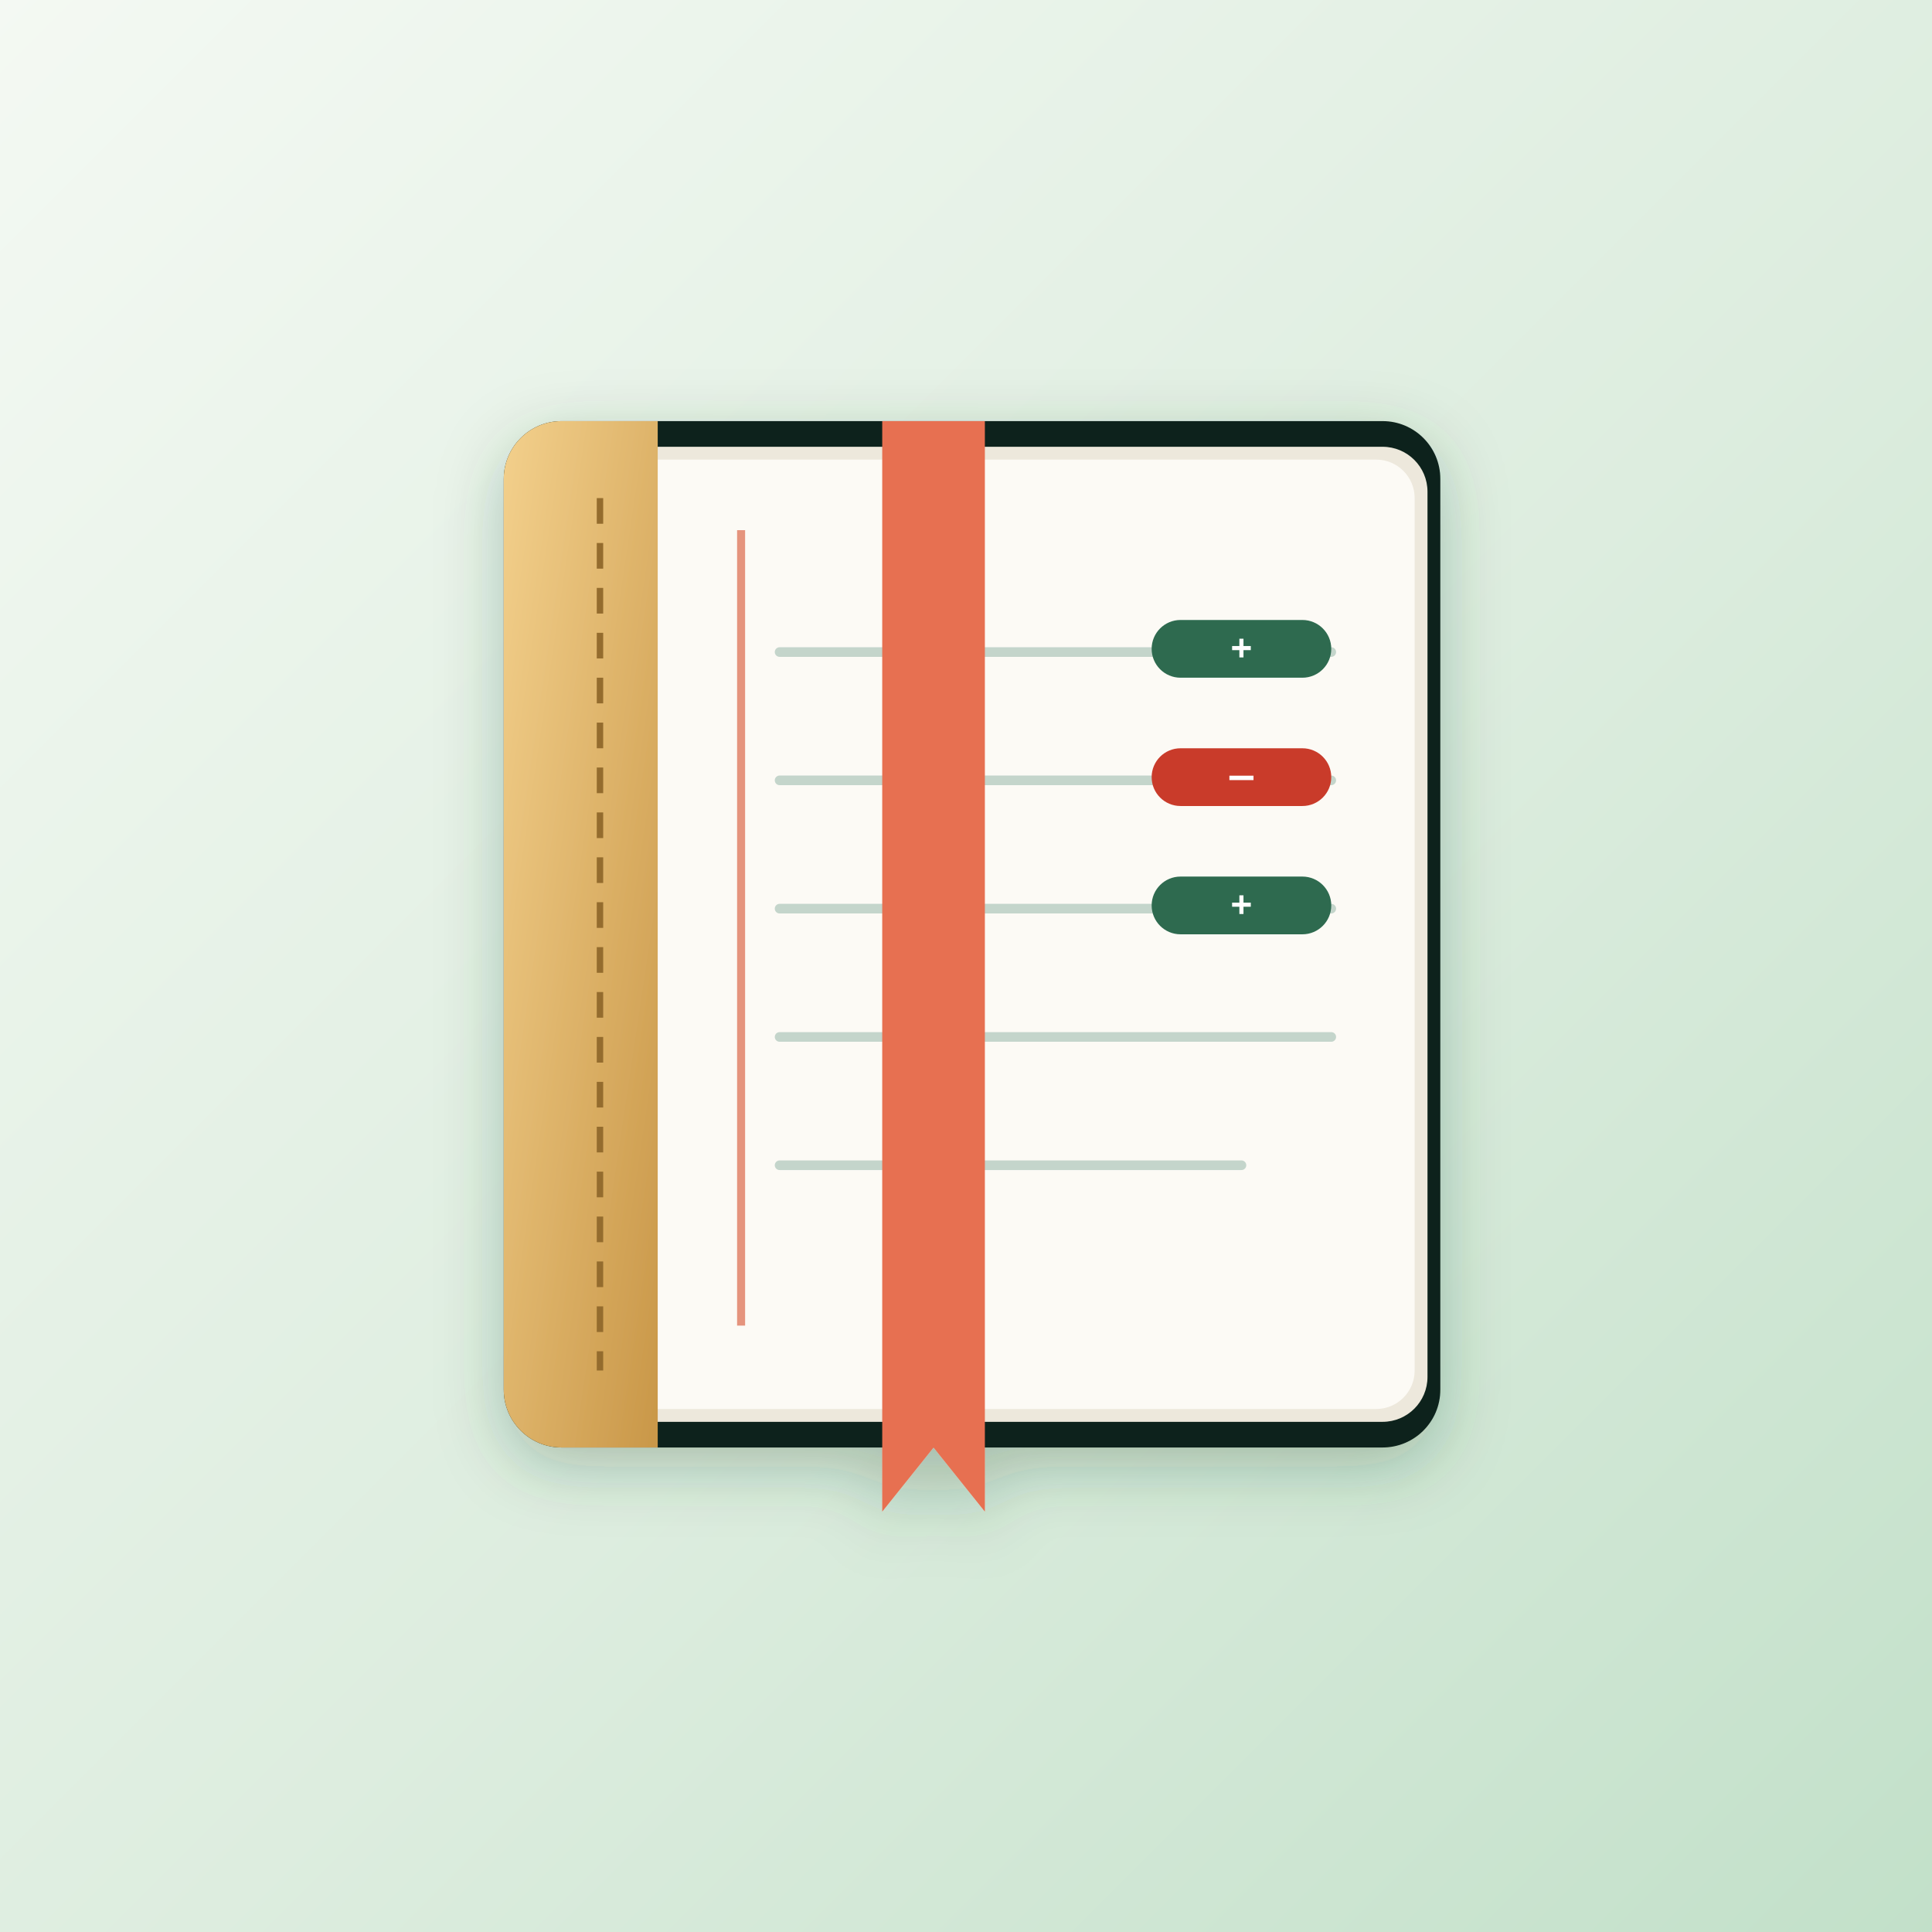
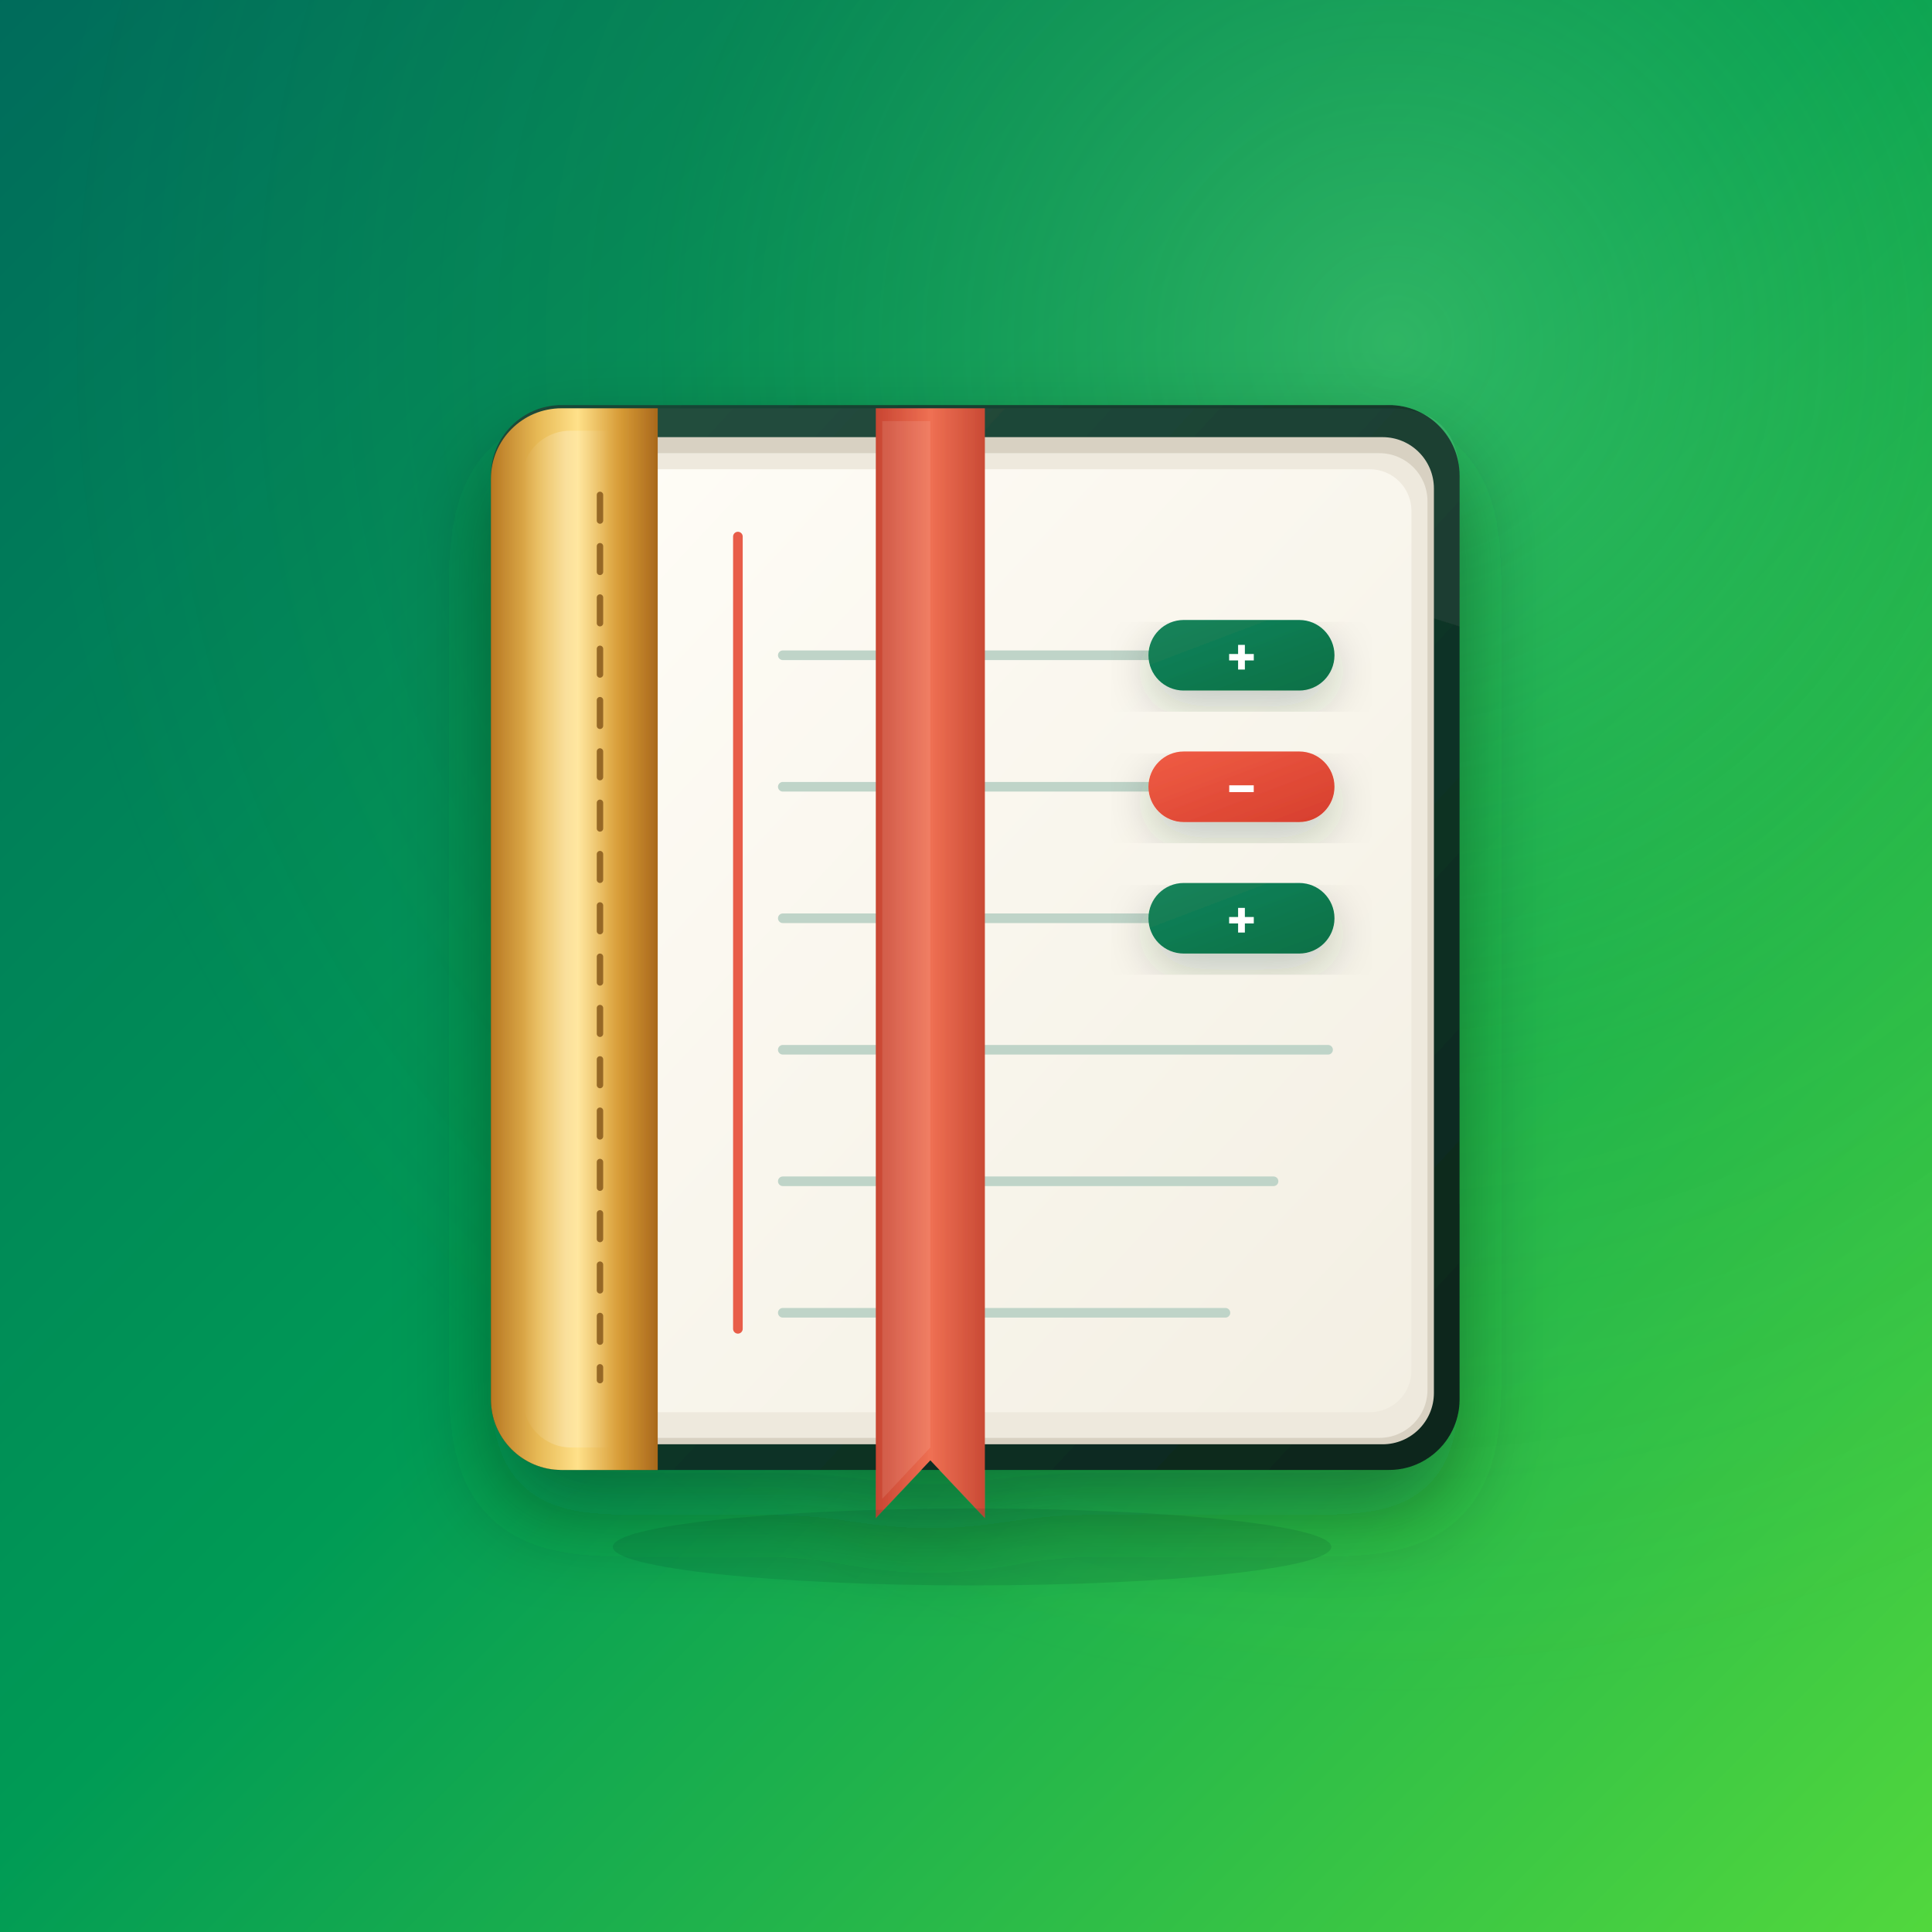
<svg xmlns="http://www.w3.org/2000/svg" viewBox="0 0 512 512" width="512" height="512">
  <defs>
-     <linearGradient id="bgGradMaskLight" x1="0%" y1="0%" x2="100%" y2="100%">
-       <stop offset="0%" stop-color="#f4f9f3" />
-       <stop offset="55%" stop-color="#ddeddf" />
-       <stop offset="100%" stop-color="#c2e0c9" />
+     <linearGradient id="bgGradient" x1="0%" y1="0%" x2="100%" y2="100%">
+       <stop offset="0%" stop-color="#006B5B" />
+       <stop offset="48%" stop-color="#009B55" />
+       <stop offset="100%" stop-color="#52D83D" />
    </linearGradient>
-     <linearGradient id="goldGradMaskLight" x1="0%" y1="0%" x2="100%" y2="100%">
-       <stop offset="0%" stop-color="#f3d08c" />
-       <stop offset="100%" stop-color="#c99748" />
+     <radialGradient id="bgGlow" cx="72%" cy="18%" r="70%">
+       <stop offset="0%" stop-color="#A8FF8A" stop-opacity="0.28" />
+       <stop offset="55%" stop-color="#52D83D" stop-opacity="0.08" />
+       <stop offset="100%" stop-color="#52D83D" stop-opacity="0" />
+     </radialGradient>
+     <linearGradient id="coverGradient" x1="0%" y1="0%" x2="100%" y2="100%">
+       <stop offset="0%" stop-color="#1A4938" />
+       <stop offset="100%" stop-color="#09251B" />
    </linearGradient>
-     <filter id="shadowMaskLight" x="-10%" y="-10%" width="125%" height="125%">
-       <feDropShadow dx="0" dy="6" stdDeviation="10" flood-color="#1d4a35" flood-opacity="0.28" />
+     <linearGradient id="goldGradient" x1="0%" y1="0%" x2="100%" y2="0%">
+       <stop offset="0%" stop-color="#B87822" />
+       <stop offset="28%" stop-color="#E7B955" />
+       <stop offset="52%" stop-color="#FFE18A" />
+       <stop offset="78%" stop-color="#D69A35" />
+       <stop offset="100%" stop-color="#A9681D" />
+     </linearGradient>
+     <linearGradient id="pageGradient" x1="0%" y1="0%" x2="100%" y2="100%">
+       <stop offset="0%" stop-color="#FFFDF7" />
+       <stop offset="100%" stop-color="#F3EFE3" />
+     </linearGradient>
+     <linearGradient id="bookmarkGradient" x1="0%" y1="0%" x2="100%" y2="0%">
+       <stop offset="0%" stop-color="#C84532" />
+       <stop offset="50%" stop-color="#EF7053" />
+       <stop offset="100%" stop-color="#C94A35" />
+     </linearGradient>
+     <linearGradient id="positiveGradient" x1="0%" y1="0%" x2="100%" y2="100%">
+       <stop offset="0%" stop-color="#16845C" />
+       <stop offset="100%" stop-color="#087045" />
+     </linearGradient>
+     <linearGradient id="negativeGradient" x1="0%" y1="0%" x2="100%" y2="100%">
+       <stop offset="0%" stop-color="#F05D45" />
+       <stop offset="100%" stop-color="#D63E2D" />
+     </linearGradient>
+     <filter id="bookShadow" x="-20%" y="-20%" width="145%" height="155%">
+       <feDropShadow dx="0" dy="14" stdDeviation="14" flood-color="#002E20" flood-opacity="0.42" />
    </filter>
+     <filter id="softShadow" x="-20%" y="-20%" width="140%" height="150%">
+       <feDropShadow dx="0" dy="5" stdDeviation="7" flood-color="#123326" flood-opacity="0.22" />
+     </filter>
+     <linearGradient id="goldHighlight" x1="0%" y1="0%" x2="100%" y2="0%">
+       <stop offset="0%" stop-color="#FFFFFF" stop-opacity="0" />
+       <stop offset="50%" stop-color="#FFFFFF" stop-opacity="0.45" />
+       <stop offset="100%" stop-color="#FFFFFF" stop-opacity="0" />
+     </linearGradient>
  </defs>
-   <rect width="512" height="512" fill="url(#bgGradMaskLight)" />
-   <g transform="translate(40, 30) scale(0.85)" filter="url(#shadowMaskLight)">
-     <rect x="110" y="96" width="292" height="320" rx="18" fill="#0d241a" />
-     <rect x="114" y="104" width="284" height="304" rx="14" fill="#ede8dc" />
-     <rect x="122" y="108" width="272" height="296" rx="12" fill="#fcfaf5" />
-     <path d="M 110 114 A 18 18 0 0 1 128 96 L 158 96 L 158 416 L 128 416 A 18 18 0 0 1 110 398 Z" fill="url(#goldGradMaskLight)" />
-     <line x1="140" y1="120" x2="140" y2="392" stroke="#946c2d" stroke-width="2" stroke-dasharray="8 6" />
-     <line x1="184" y1="130" x2="184" y2="378" stroke="#e07a5f" stroke-width="2.5" opacity="0.8" />
-     <line x1="196" y1="168" x2="368" y2="168" stroke="#c4d5cb" stroke-width="3" stroke-linecap="round" />
-     <line x1="196" y1="208" x2="368" y2="208" stroke="#c4d5cb" stroke-width="3" stroke-linecap="round" />
-     <line x1="196" y1="248" x2="368" y2="248" stroke="#c4d5cb" stroke-width="3" stroke-linecap="round" />
-     <line x1="196" y1="288" x2="368" y2="288" stroke="#c4d5cb" stroke-width="3" stroke-linecap="round" />
-     <line x1="196" y1="328" x2="340" y2="328" stroke="#c4d5cb" stroke-width="3" stroke-linecap="round" />
-     <rect x="312" y="158" width="56" height="18" rx="9" fill="#2d6a4f" />
-     <text x="340" y="171" font-family="system-ui, sans-serif" font-size="12" font-weight="bold" fill="#ffffff" text-anchor="middle">+</text>
-     <rect x="312" y="198" width="56" height="18" rx="9" fill="#c93b2b" />
-     <text x="340" y="211" font-family="system-ui, sans-serif" font-size="12" font-weight="bold" fill="#ffffff" text-anchor="middle">−</text>
-     <rect x="312" y="238" width="56" height="18" rx="9" fill="#2d6a4f" />
-     <text x="340" y="251" font-family="system-ui, sans-serif" font-size="12" font-weight="bold" fill="#ffffff" text-anchor="middle">+</text>
-     <path d="M 228 96 L 228 436 L 244 416 L 260 436 L 260 96 Z" fill="#e76f51" />
+   <rect x="0" y="0" width="512" height="512" fill="url(#bgGradient)" />
+   <rect x="0" y="0" width="512" height="512" fill="url(#bgGlow)" />
+   <g transform="translate(40, 30) scale(0.85)">
+     <g filter="url(#bookShadow)">
+       <rect x="106" y="91" width="302" height="332" rx="22" fill="url(#coverGradient)" />
+       <path d="M128 92            H386            Q408 92 408 114            V160            C330 135 230 125 128 140            Z" fill="#FFFFFF" opacity="0.045" />
+       <rect x="112" y="101" width="288" height="314" rx="16" fill="#D8D1C2" />
+       <rect x="117" y="106" width="281" height="307" rx="15" fill="#EEE9DD" />
+       <rect x="123" y="111" width="270" height="294" rx="13" fill="url(#pageGradient)" />
+       <path d="M106 114            A22 22 0 0 1 128 92            H158            V423            H128            A22 22 0 0 1 106 401            Z" fill="url(#goldGradient)" />
+       <path d="M116 111            A15 15 0 0 1 131 99            H143            V416            H131            A15 15 0 0 1 116 401            Z" fill="url(#goldHighlight)" opacity="0.55" />
+       <line x1="140" y1="119" x2="140" y2="395" stroke="#87591C" stroke-width="2" stroke-linecap="round" stroke-dasharray="8 8" opacity="0.85" />
+       <line x1="183" y1="132" x2="183" y2="379" stroke="#E85D48" stroke-width="3" stroke-linecap="round" />
+       <g stroke="#BFD4C8" stroke-width="3" stroke-linecap="round">
+         <line x1="197" y1="169" x2="367" y2="169" />
+         <line x1="197" y1="210" x2="367" y2="210" />
+         <line x1="197" y1="251" x2="367" y2="251" />
+         <line x1="197" y1="292" x2="367" y2="292" />
+         <line x1="197" y1="333" x2="350" y2="333" />
+         <line x1="197" y1="374" x2="335" y2="374" />
+       </g>
+       <g filter="url(#softShadow)">
+         <rect x="311" y="158" width="58" height="22" rx="11" fill="url(#positiveGradient)" />
+         <text x="340" y="174" text-anchor="middle" font-family="system-ui, -apple-system, sans-serif" font-size="15" font-weight="800" fill="#FFFFFF">
+           +
+         </text>
+       </g>
+       <g filter="url(#softShadow)">
+         <rect x="311" y="199" width="58" height="22" rx="11" fill="url(#negativeGradient)" />
+         <text x="340" y="215" text-anchor="middle" font-family="system-ui, -apple-system, sans-serif" font-size="15" font-weight="800" fill="#FFFFFF">
+           −
+         </text>
+       </g>
+       <g filter="url(#softShadow)">
+         <rect x="311" y="240" width="58" height="22" rx="11" fill="url(#positiveGradient)" />
+         <text x="340" y="256" text-anchor="middle" font-family="system-ui, -apple-system, sans-serif" font-size="15" font-weight="800" fill="#FFFFFF">
+           +
+         </text>
+       </g>
+       <path d="M226 92            H260            V438            L243 420            L226 438            Z" fill="url(#bookmarkGradient)" />
+       <path d="M228 96            H243            V416            L228 432            Z" fill="#FFFFFF" opacity="0.10" />
+     </g>
+     <ellipse cx="256" cy="447" rx="112" ry="12" fill="#002E20" opacity="0.12" />
  </g>
</svg>
